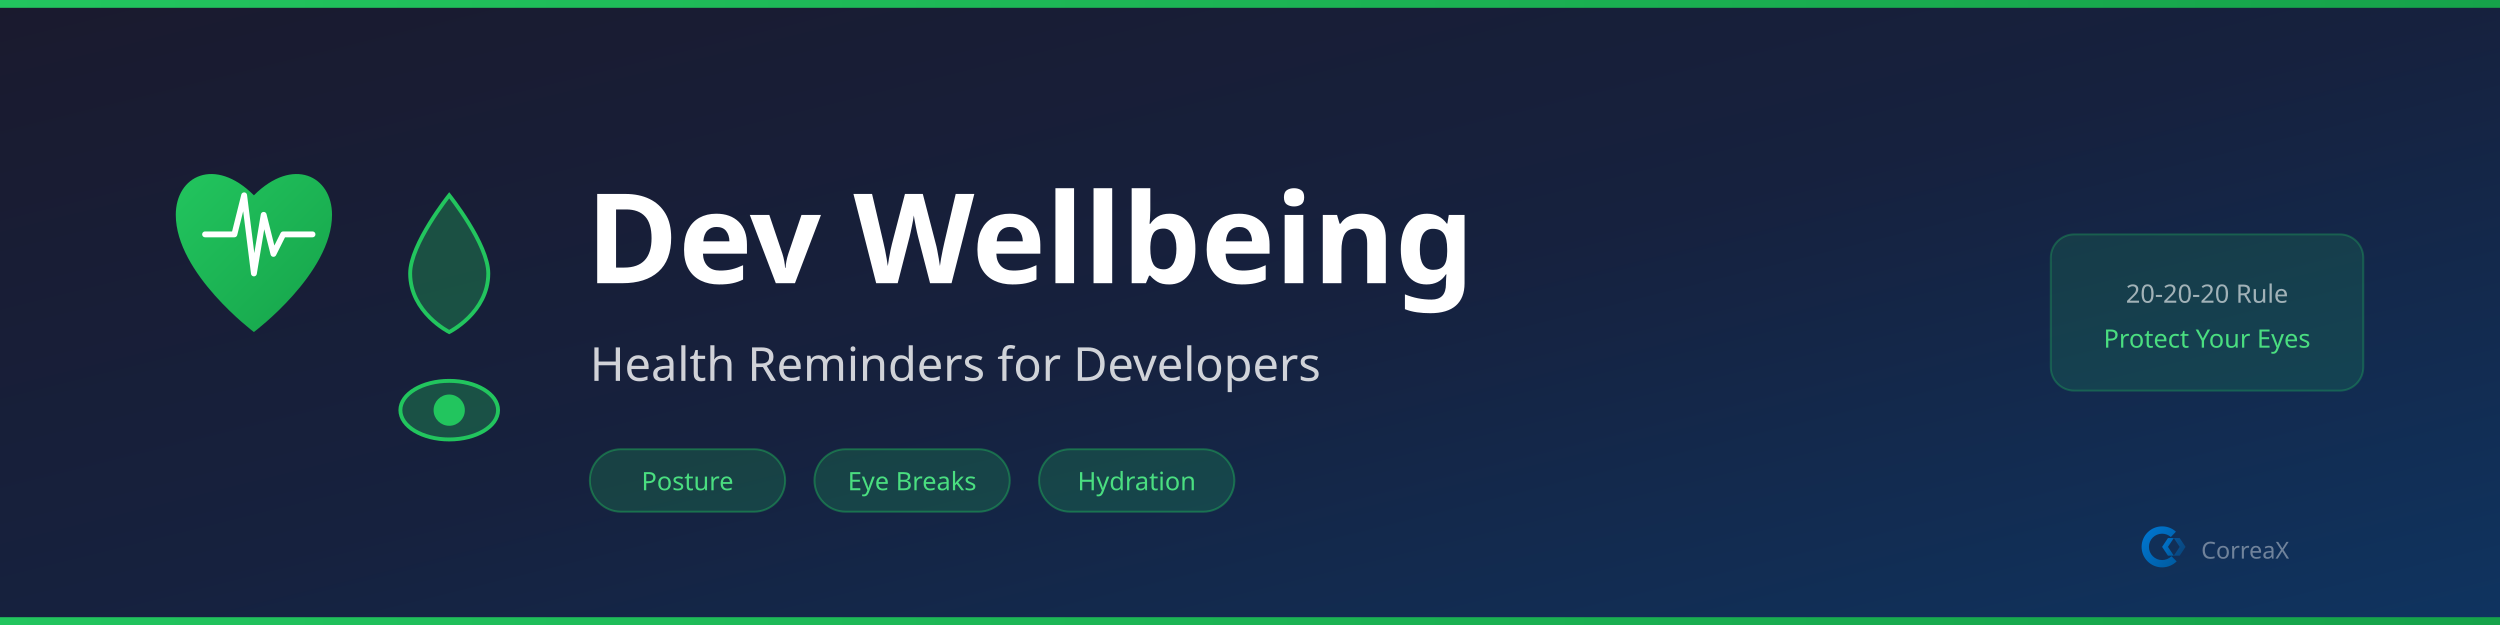
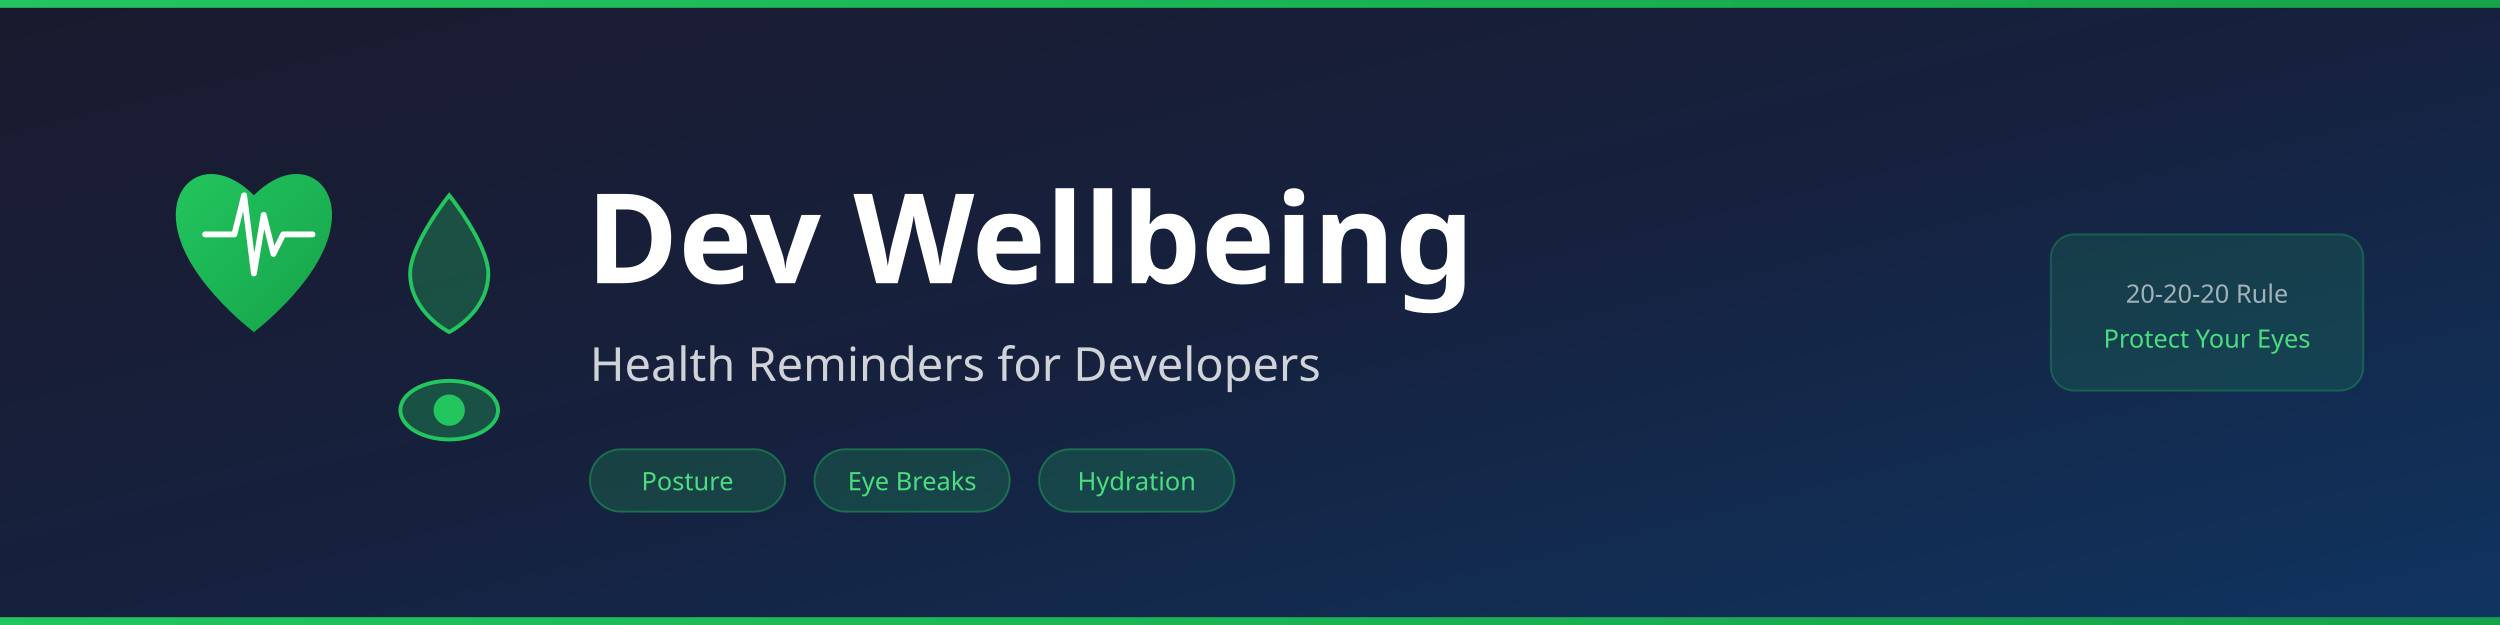
<svg xmlns="http://www.w3.org/2000/svg" viewBox="0 0 1280 320">
  <defs>
    <linearGradient id="bgGrad" x1="0%" y1="0%" x2="100%" y2="100%">
      <stop offset="0%" stop-color="#1a1a2e" />
      <stop offset="50%" stop-color="#16213e" />
      <stop offset="100%" stop-color="#0f3460" />
    </linearGradient>
    <linearGradient id="accentGrad" x1="0%" y1="0%" x2="100%" y2="0%">
      <stop offset="0%" stop-color="#22c55e" />
      <stop offset="100%" stop-color="#16a34a" />
    </linearGradient>
    <linearGradient id="heartGrad" x1="0%" y1="0%" x2="100%" y2="100%">
      <stop offset="0%" stop-color="#22c55e" />
      <stop offset="100%" stop-color="#16a34a" />
    </linearGradient>
  </defs>
  <rect width="1280" height="320" fill="url(#bgGrad)" />
  <rect x="0" y="0" width="1280" height="4" fill="url(#accentGrad)" />
  <rect x="0" y="316" width="1280" height="4" fill="url(#accentGrad)" />
  <g transform="translate(80, 70)">
    <path d="M90 40 C90 20 70 10 50 30 C30 10 10 20 10 40 C10 70 50 100 50 100 C50 100 90 70 90 40" fill="url(#heartGrad)" />
    <path d="M25 50 L40 50 L45 30 L50 70 L55 40 L60 60 L65 50 L80 50" stroke="#ffffff" stroke-width="3" fill="none" stroke-linecap="round" stroke-linejoin="round" />
    <path d="M130 70 C130 90 150 100 150 100 C150 100 170 90 170 70 C170 55 150 30 150 30 C150 30 130 55 130 70" fill="rgba(34,197,94,0.3)" stroke="#22c55e" stroke-width="2" />
    <ellipse cx="150" cy="140" rx="25" ry="15" fill="rgba(34,197,94,0.3)" stroke="#22c55e" stroke-width="2" />
    <circle cx="150" cy="140" r="8" fill="#22c55e" />
  </g>
  <text x="300" y="145" font-family="Segoe UI, system-ui, sans-serif" font-size="64" font-weight="700" fill="#ffffff">
    Dev Wellbeing
  </text>
  <text x="302" y="195" font-family="Segoe UI, system-ui, sans-serif" font-size="24" fill="rgba(255,255,255,0.8)">
    Health Reminders for Developers
  </text>
  <g transform="translate(302, 230)">
    <rect x="0" y="0" width="100" height="32" rx="16" fill="rgba(34,197,94,0.2)" stroke="rgba(34,197,94,0.4)" stroke-width="1" />
    <text x="50" y="21" text-anchor="middle" font-family="Segoe UI, system-ui, sans-serif" font-size="13" fill="#4ade80">Posture</text>
    <rect x="115" y="0" width="100" height="32" rx="16" fill="rgba(34,197,94,0.2)" stroke="rgba(34,197,94,0.4)" stroke-width="1" />
    <text x="165" y="21" text-anchor="middle" font-family="Segoe UI, system-ui, sans-serif" font-size="13" fill="#4ade80">Eye Breaks</text>
    <rect x="230" y="0" width="100" height="32" rx="16" fill="rgba(34,197,94,0.2)" stroke="rgba(34,197,94,0.4)" stroke-width="1" />
    <text x="280" y="21" text-anchor="middle" font-family="Segoe UI, system-ui, sans-serif" font-size="13" fill="#4ade80">Hydration</text>
  </g>
  <g transform="translate(1050, 120)">
    <rect x="0" y="0" width="160" height="80" rx="12" fill="rgba(34,197,94,0.15)" stroke="rgba(34,197,94,0.3)" stroke-width="1" />
    <text x="80" y="35" text-anchor="middle" font-family="Segoe UI, system-ui, sans-serif" font-size="13" fill="rgba(255,255,255,0.6)">20-20-20 Rule</text>
    <text x="80" y="58" text-anchor="middle" font-family="Segoe UI, system-ui, sans-serif" font-size="13" fill="#4ade80">Protect Your Eyes</text>
  </g>
-   <g transform="translate(1095, 268)">
-     <defs>
-       <linearGradient id="cxGrad" x1="0%" y1="0%" x2="100%" y2="100%">
-         <stop offset="0%" stop-color="#0078d4" />
-         <stop offset="100%" stop-color="#005a9e" />
-       </linearGradient>
-     </defs>
-     <g transform="scale(0.75)">
-       <path d="M16 2C8.268 2 2 8.268 2 16s6.268 14 14 14c3.866 0 7.389-1.568 9.928-4.1l-3.535-3.536A9.002 9.002 0 0116 25c-4.97 0-9-4.03-9-9s4.03-9 9-9c2.29 0 4.38.857 5.971 2.268l3.464-3.639C22.993 3.352 19.66 2 16 2z" fill="url(#cxGrad)" />
-       <path d="M20 10l-4 6 4 6h4l-4-6 4-6h-4z" fill="url(#cxGrad)" />
-       <path d="M24 10l4 6-4 6h4l4-6-4-6h-4z" fill="url(#cxGrad)" opacity="0.5" />
-     </g>
-     <text x="32" y="18" font-family="Segoe UI, system-ui, sans-serif" font-size="12" fill="rgba(255,255,255,0.4)">CorreaX</text>
-   </g>
</svg>
